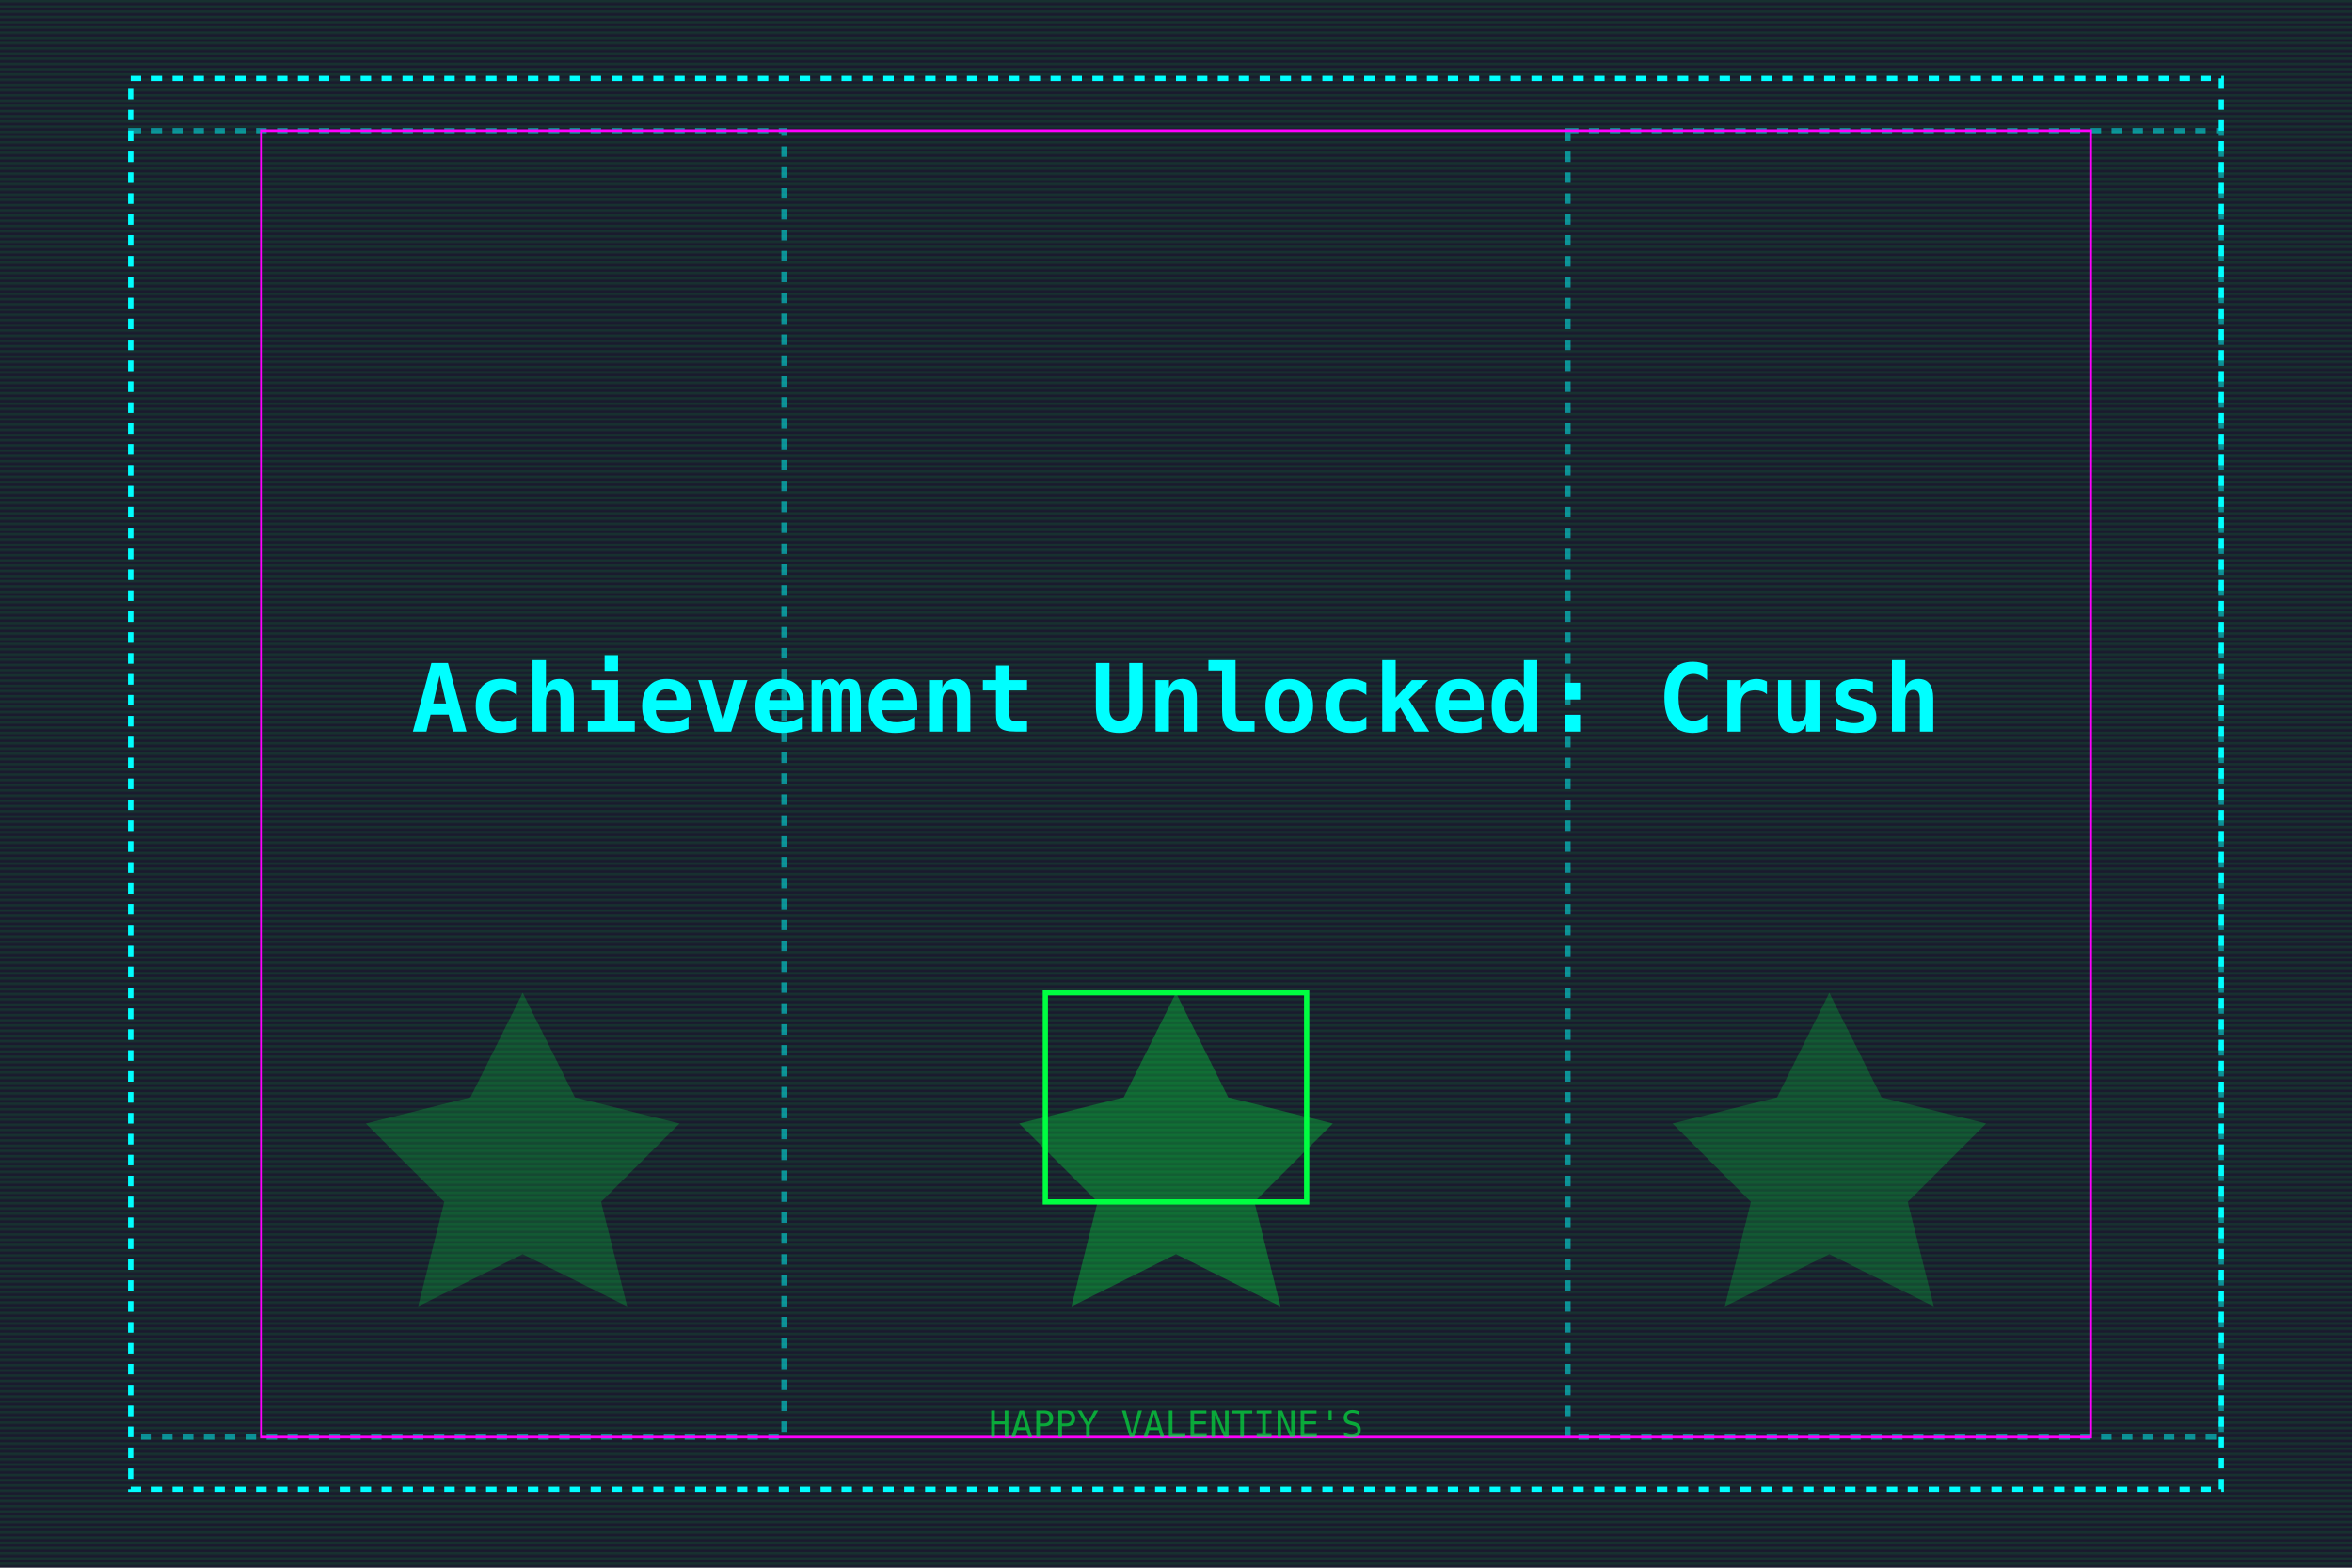
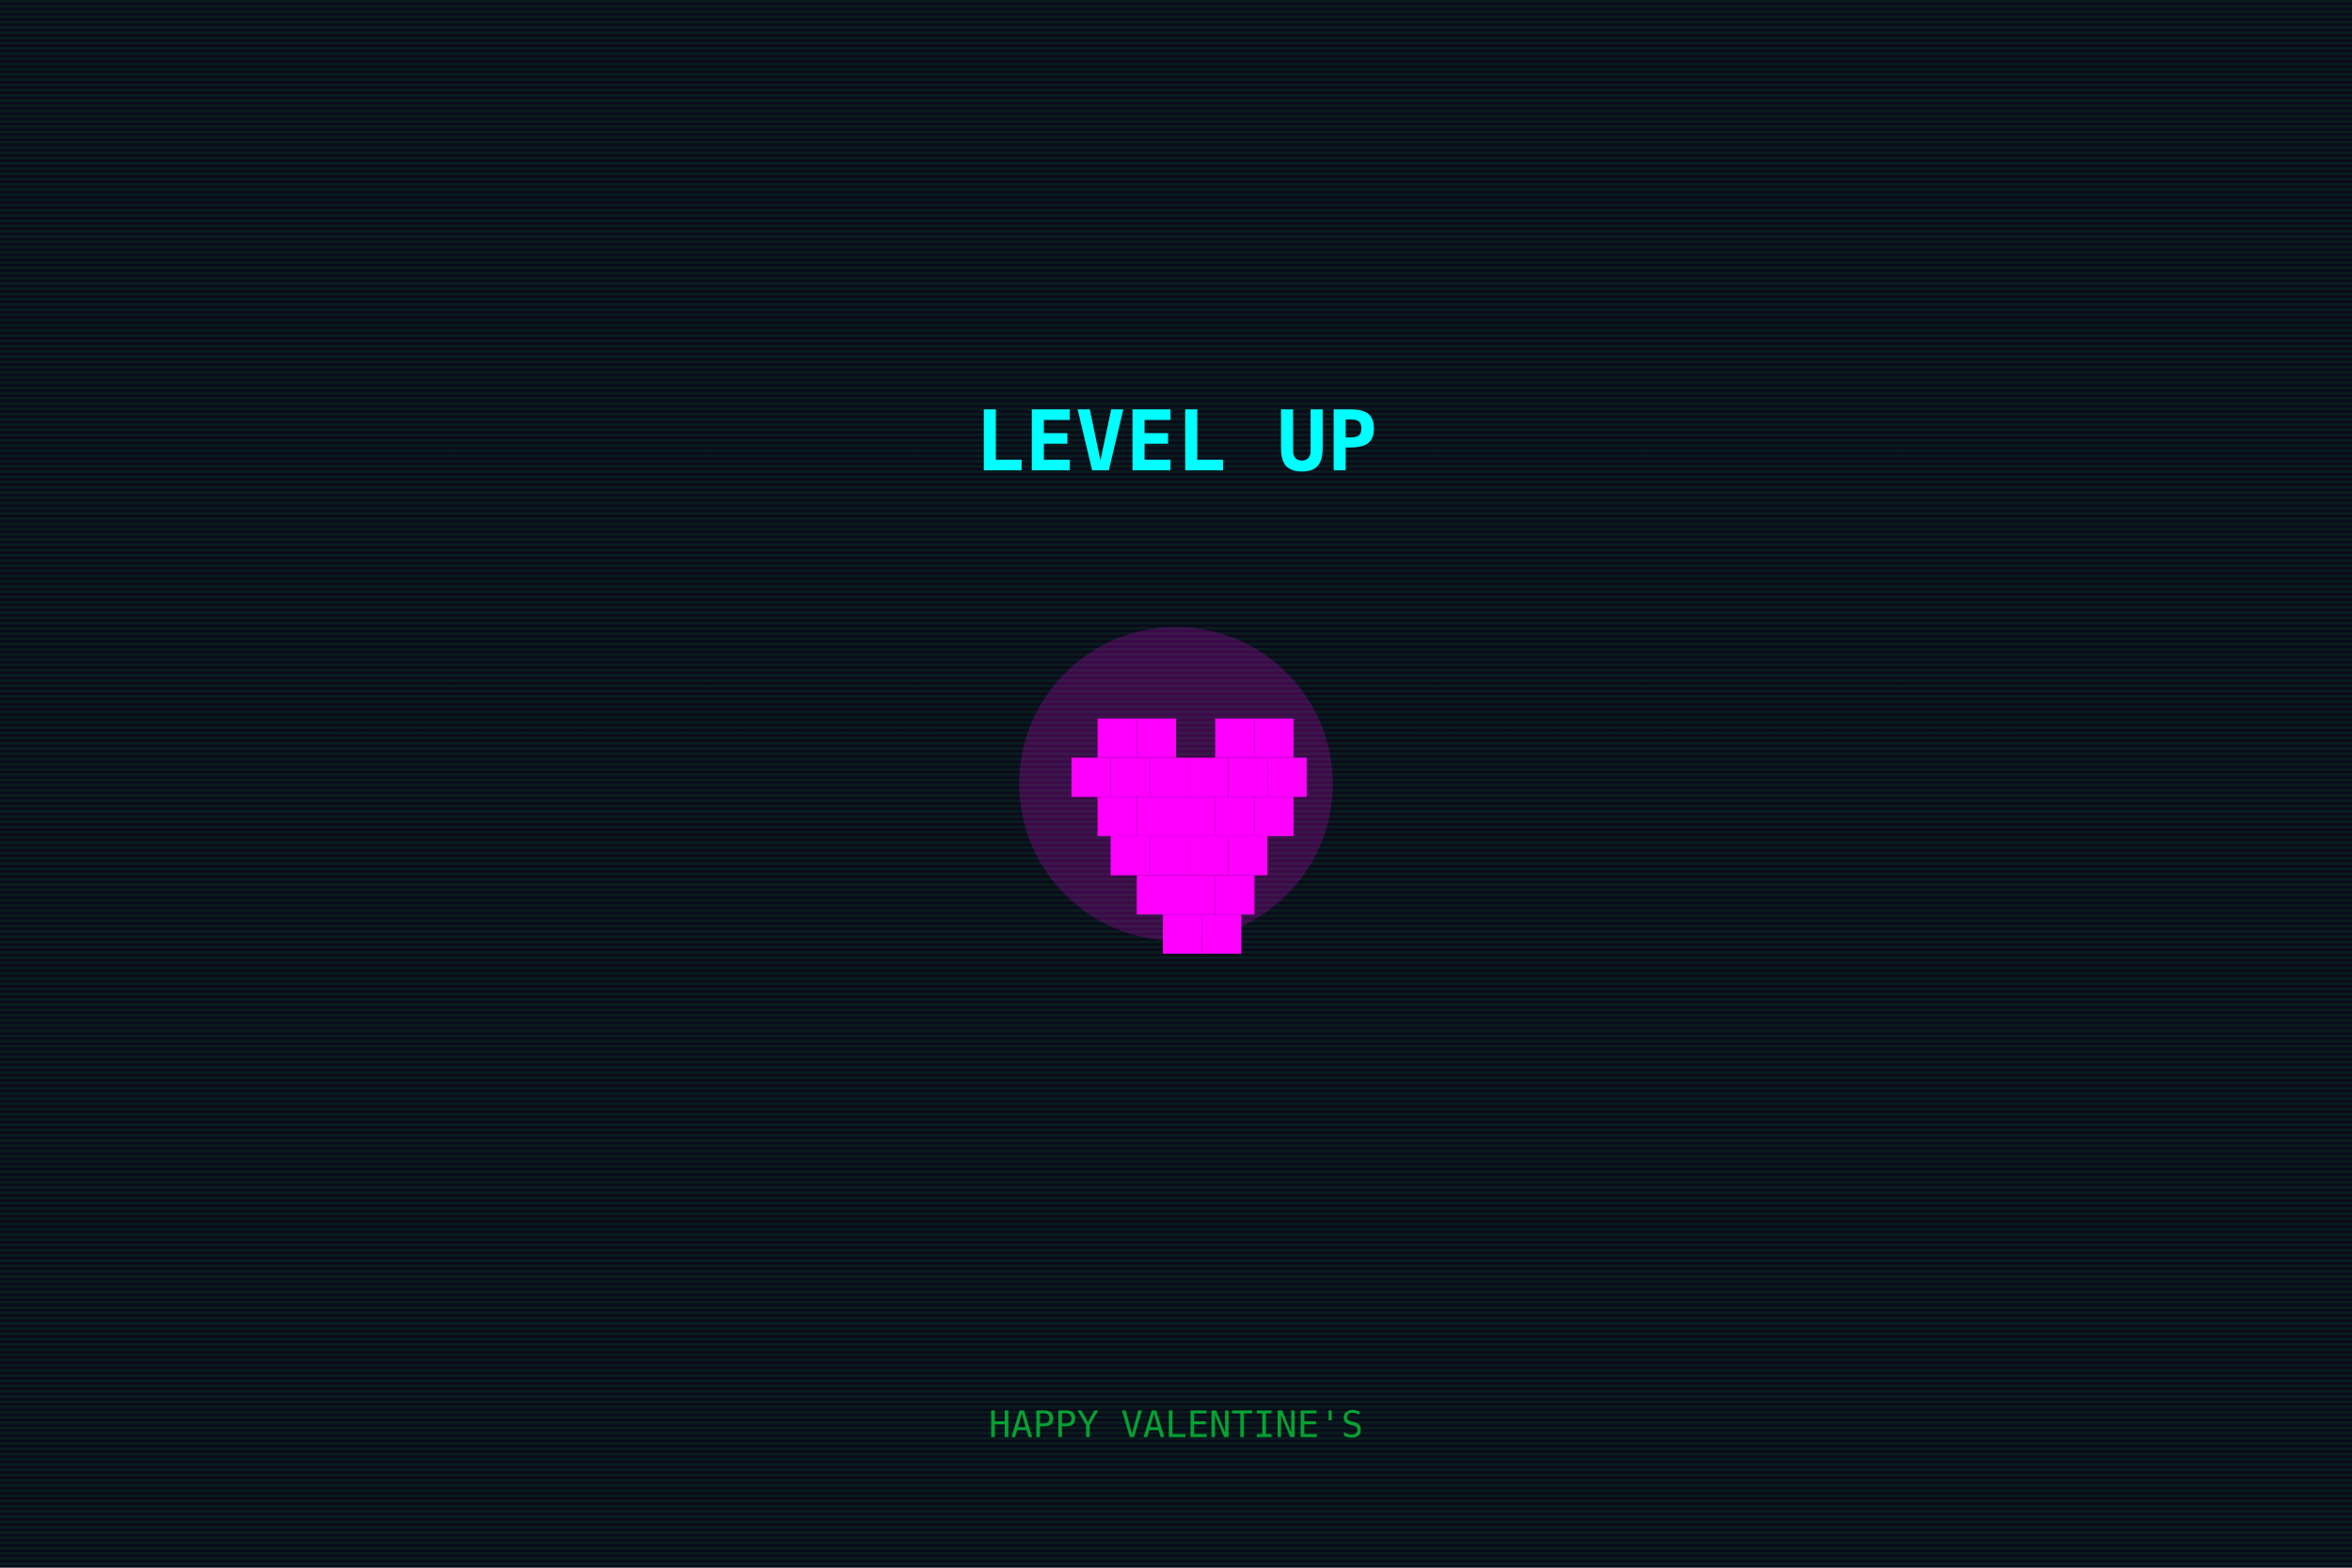
- <svg xmlns="http://www.w3.org/2000/svg" viewBox="0 0 900 600" style="background:#0a0a1a">
-   <rect width="900" height="600" fill="#1a1a2e" />
+ <svg xmlns="http://www.w3.org/2000/svg" viewBox="0 0 900 600">
  <defs>
-     <pattern id="scanlinesAL9005" patternUnits="userSpaceOnUse" width="2" height="2">
-       <rect width="2" height="1" fill="#00ff41" opacity="0.1" />
+     <pattern id="scanlines5" patternUnits="userSpaceOnUse" width="2" height="2">
+       <rect width="2" height="1" fill="#00ff41" opacity="0.08" />
    </pattern>
  </defs>
-   <rect width="900" height="600" fill="url(#scanlinesAL9005)" />
-   <rect x="50" y="50" width="250" height="500" fill="none" stroke="#00ffff" stroke-width="2" stroke-dasharray="4 4" opacity="0.5" />
-   <rect x="600" y="50" width="250" height="500" fill="none" stroke="#00ffff" stroke-width="2" stroke-dasharray="4 4" opacity="0.5" />
-   <rect x="50" y="30" width="800" height="540" fill="none" stroke="#00ffff" stroke-width="2" stroke-dasharray="4 4" />
-   <rect x="100" y="50" width="700" height="500" fill="none" stroke="#ff00ff" stroke-width="1" />
-   <rect x="400" y="380" width="100" height="80" fill="none" stroke="#00ff41" stroke-width="2" />
-   <path d="M 450 380 L 470 420 L 510 430 L 480 460 L 490 500 L 450 480 L 410 500 L 420 460 L 390 430 L 430 420 Z" fill="#00ff41" opacity="0.3" />
-   <path d="M 200 380 L 220 420 L 260 430 L 230 460 L 240 500 L 200 480 L 160 500 L 170 460 L 140 430 L 180 420 Z" fill="#00ff41" opacity="0.2" />
-   <path d="M 700 380 L 720 420 L 760 430 L 730 460 L 740 500 L 700 480 L 660 500 L 670 460 L 640 430 L 680 420 Z" fill="#00ff41" opacity="0.2" />
-   <text x="450" y="280" font-family="monospace" font-size="36" fill="#00ffff" text-anchor="middle" font-weight="bold">Achievement Unlocked: Crush</text>
+   <rect width="900" height="600" fill="#0a0a1a" />
+   <rect width="900" height="600" fill="url(#scanlines5)" />
+   <g transform="translate(450, 300)">
+     <rect x="-30" y="-25" width="15" height="15" fill="#ff00ff" />
+     <rect x="-15" y="-25" width="15" height="15" fill="#ff00ff" />
+     <rect x="15" y="-25" width="15" height="15" fill="#ff00ff" />
+     <rect x="30" y="-25" width="15" height="15" fill="#ff00ff" />
+     <rect x="-40" y="-10" width="15" height="15" fill="#ff00ff" />
+     <rect x="-25" y="-10" width="15" height="15" fill="#ff00ff" />
+     <rect x="-10" y="-10" width="15" height="15" fill="#ff00ff" />
+     <rect x="5" y="-10" width="15" height="15" fill="#ff00ff" />
+     <rect x="20" y="-10" width="15" height="15" fill="#ff00ff" />
+     <rect x="35" y="-10" width="15" height="15" fill="#ff00ff" />
+     <rect x="-30" y="5" width="15" height="15" fill="#ff00ff" />
+     <rect x="-15" y="5" width="15" height="15" fill="#ff00ff" />
+     <rect x="0" y="5" width="15" height="15" fill="#ff00ff" />
+     <rect x="15" y="5" width="15" height="15" fill="#ff00ff" />
+     <rect x="30" y="5" width="15" height="15" fill="#ff00ff" />
+     <rect x="-25" y="20" width="15" height="15" fill="#ff00ff" />
+     <rect x="-10" y="20" width="15" height="15" fill="#ff00ff" />
+     <rect x="5" y="20" width="15" height="15" fill="#ff00ff" />
+     <rect x="20" y="20" width="15" height="15" fill="#ff00ff" />
+     <rect x="-15" y="35" width="15" height="15" fill="#ff00ff" />
+     <rect x="0" y="35" width="15" height="15" fill="#ff00ff" />
+     <rect x="15" y="35" width="15" height="15" fill="#ff00ff" />
+     <rect x="-5" y="50" width="15" height="15" fill="#ff00ff" />
+     <rect x="10" y="50" width="15" height="15" fill="#ff00ff" />
+   </g>
+   <circle cx="450" cy="300" r="60" fill="#ff00ff" opacity="0.2" />
+   <text x="450" y="180" font-family="monospace" font-size="32" fill="#00ffff" text-anchor="middle" font-weight="bold">LEVEL UP</text>
  <text x="450" y="550" font-family="monospace" font-size="14" fill="#00ff41" text-anchor="middle" opacity="0.6">HAPPY VALENTINE'S</text>
</svg>
